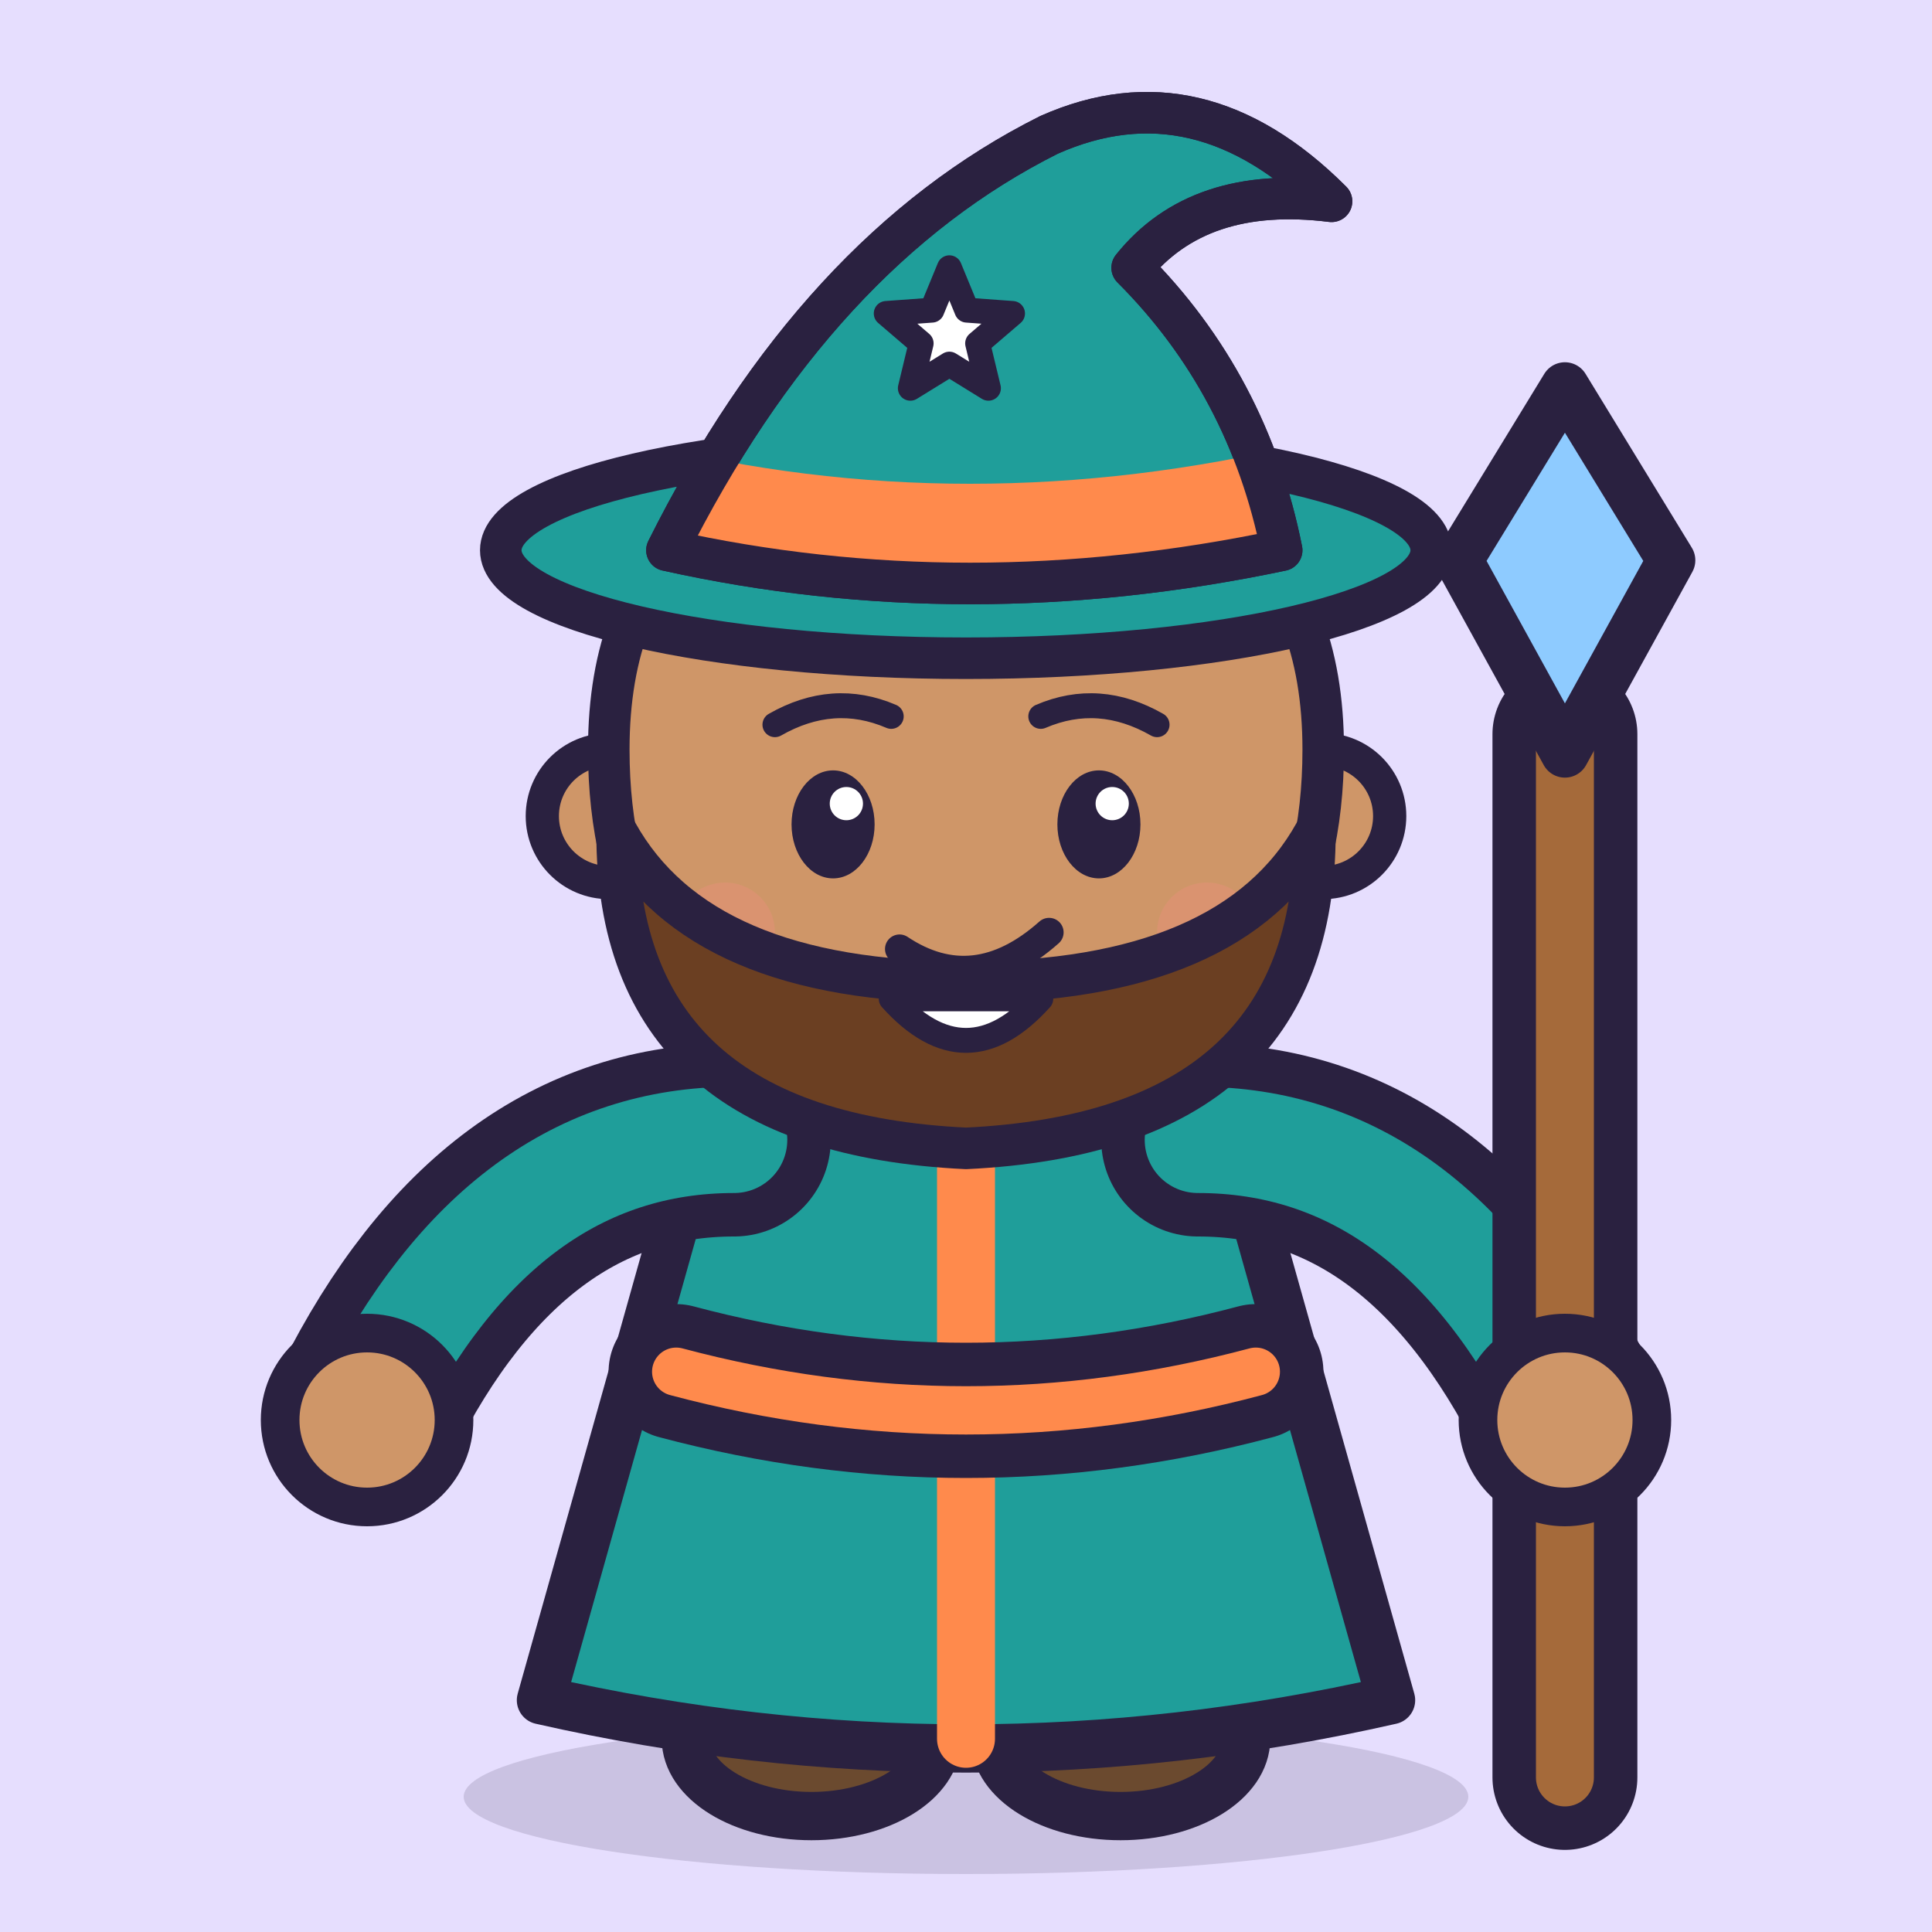
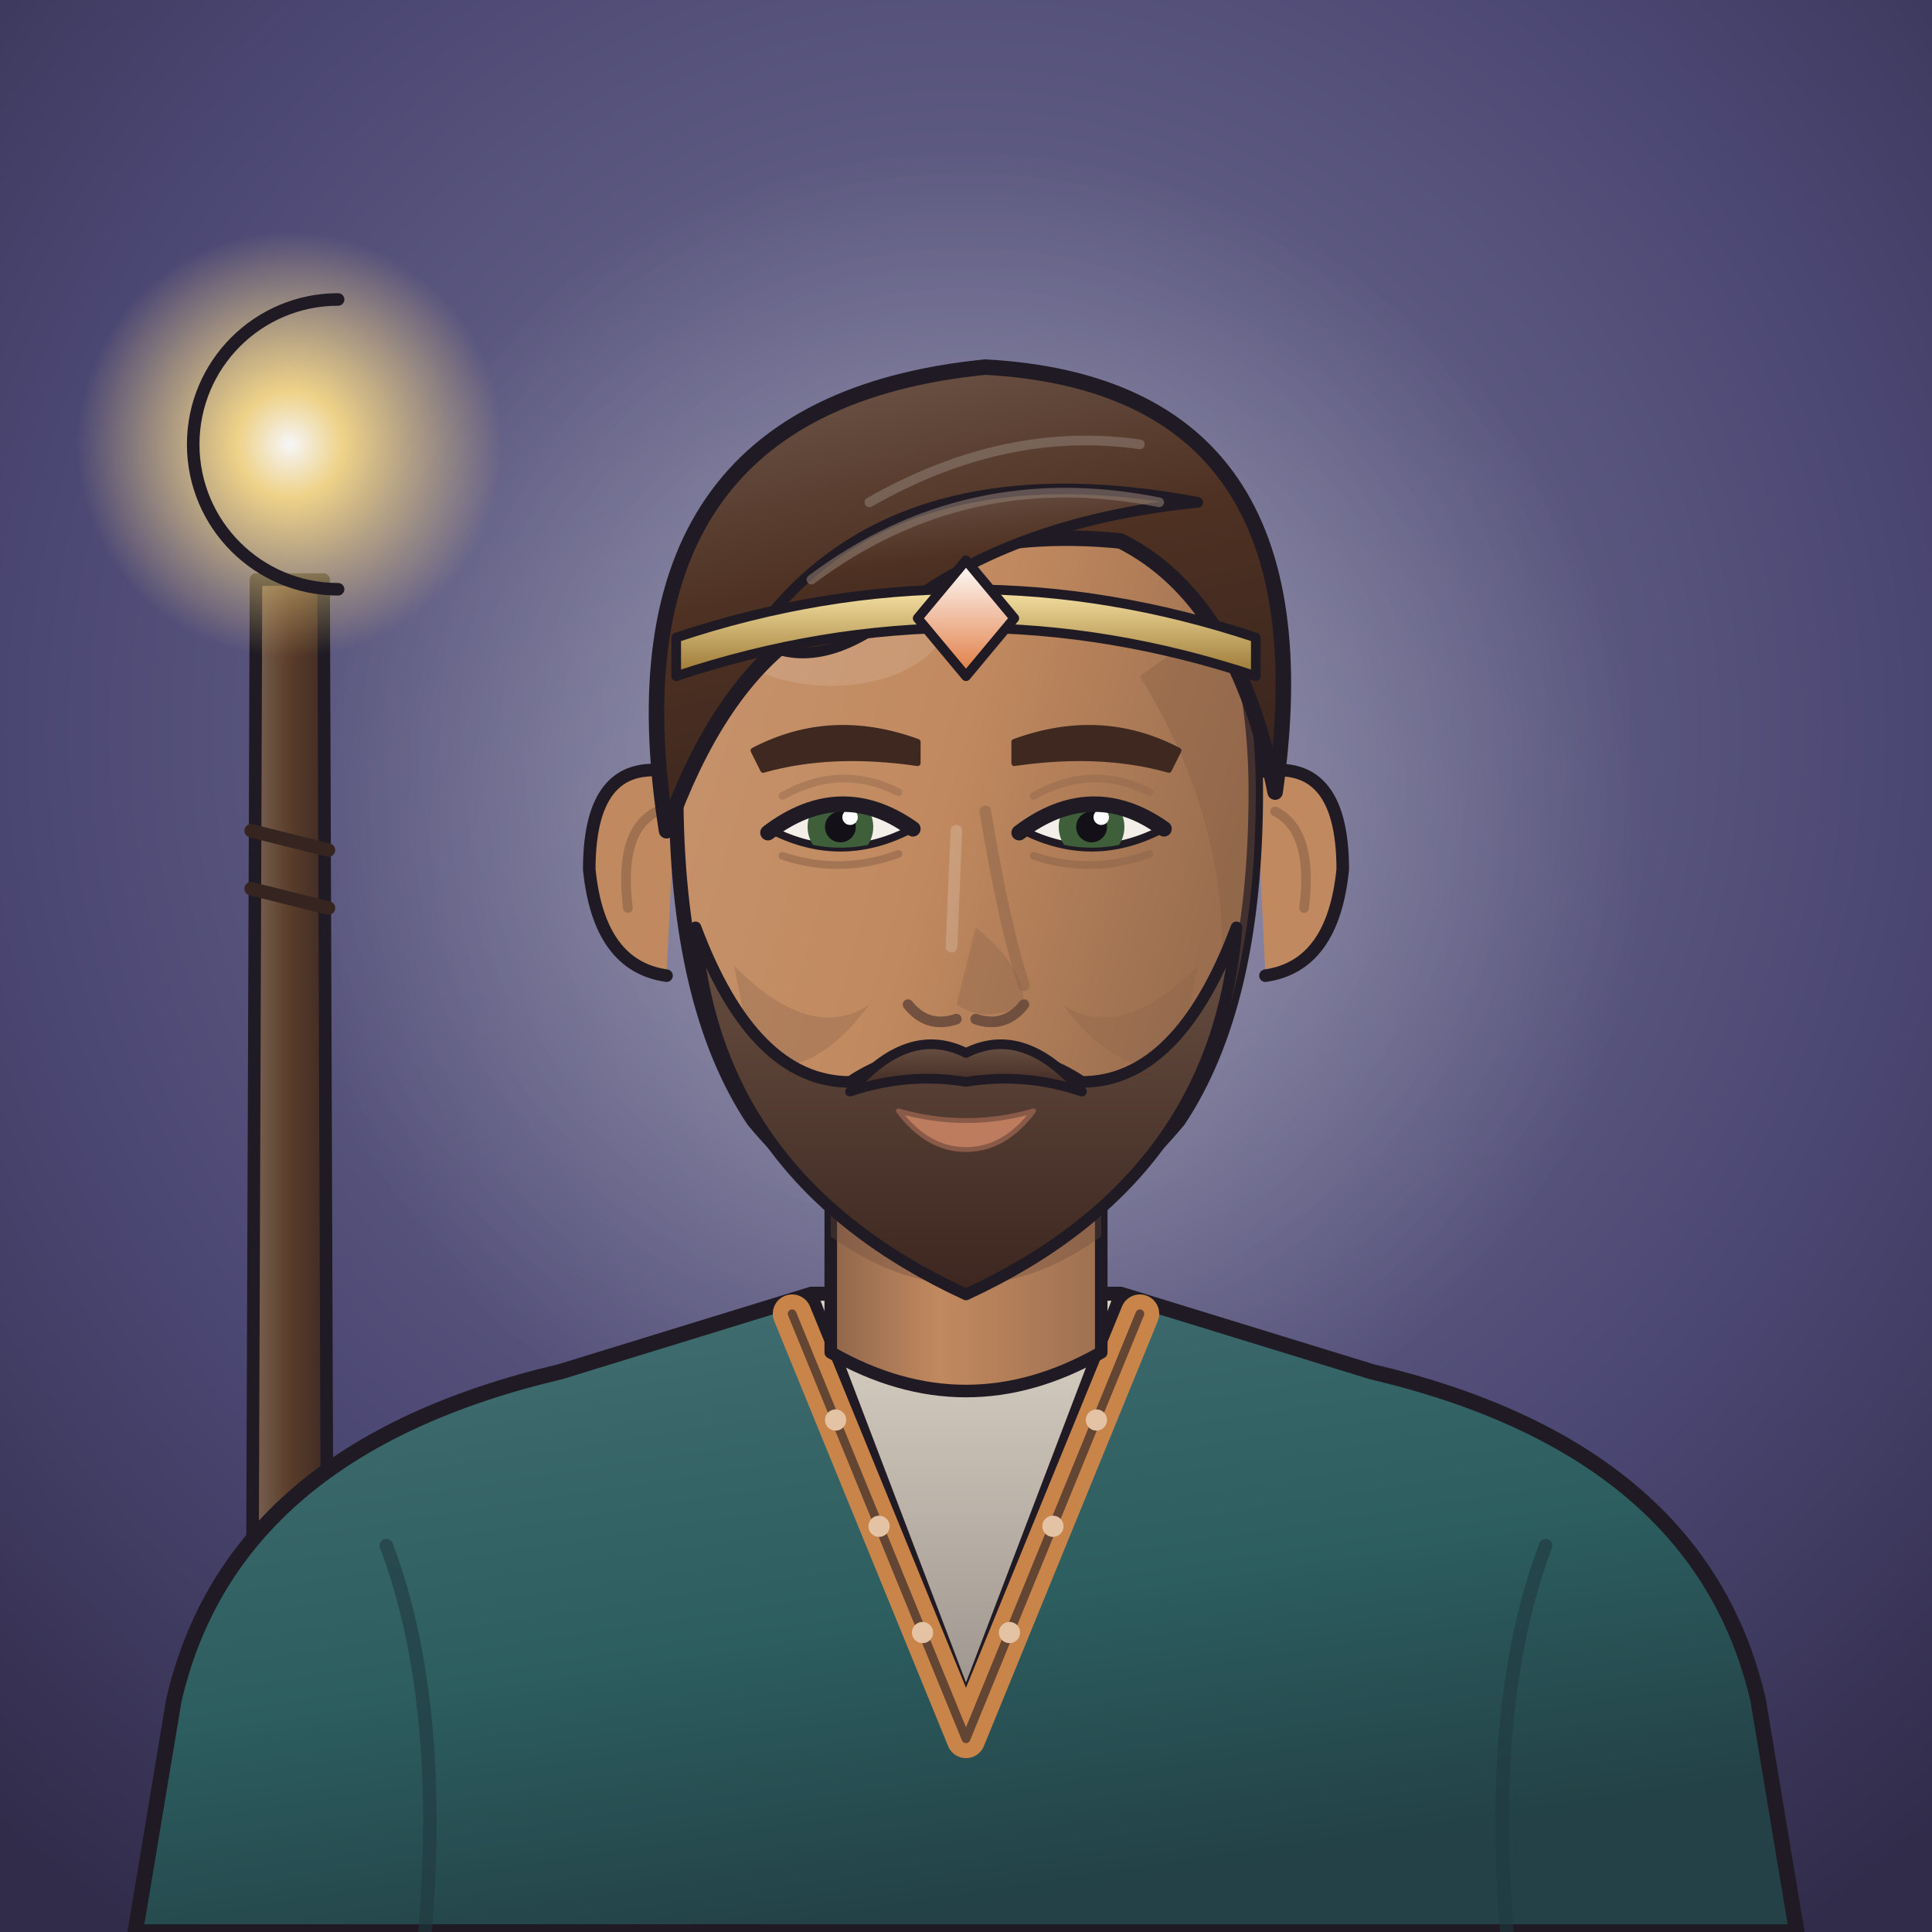
<svg xmlns="http://www.w3.org/2000/svg" viewBox="0 0 200 200" role="img" aria-label="Mage avatar">
-   <rect width="200" height="200" fill="#e6defe" />
-   <ellipse cx="100" cy="186" rx="52" ry="8" fill="#2a2140" opacity=".15" />
-   <g transform="translate(100 112) scale(.86) translate(-100 -122)" />
-   <ellipse cx="84" cy="180" rx="13" ry="8" fill="#6b4a2f" stroke="#2a2140" stroke-width="5" stroke-linejoin="round" stroke-linecap="round" />
-   <g transform="translate(200 0) scale(-1 1)">
-     <ellipse cx="84" cy="180" rx="13" ry="8" fill="#6b4a2f" stroke="#2a2140" stroke-width="5" stroke-linejoin="round" stroke-linecap="round" />
+   <defs>
+     <radialGradient id="magem3g1" cx="0.5" cy="0.38" r="0.75">
+       <stop offset="0" stop-color="#787596" stop-opacity="1" />
+       <stop offset="0.65" stop-color="#4b4773" stop-opacity="1" />
+       <stop offset="1" stop-color="#312c4a" stop-opacity="1" />
+     </radialGradient>
+     <radialGradient id="magem3g2" cx="0.5" cy="0.5" r="0.5">
+       <stop offset="0" stop-color="#ffffff" stop-opacity="0.35" />
+       <stop offset="1" stop-color="#ffffff" stop-opacity="0" />
+     </radialGradient>
+     <linearGradient id="magem3g3" x1="0" y1="0" x2="1" y2="0">
+       <stop offset="0" stop-color="#7b6455" />
+       <stop offset="0.5" stop-color="#5a3d2a" />
+       <stop offset="1" stop-color="#3d2923" />
+     </linearGradient>
+     <radialGradient id="magem3g4" cx="0.5" cy="0.5" r="0.5">
+       <stop offset="0" stop-color="#ffffff" stop-opacity="0.95" />
+       <stop offset="0.25" stop-color="#ffe08a" stop-opacity="0.9" />
+       <stop offset="1" stop-color="#ffe08a" stop-opacity="0" />
+     </radialGradient>
+     <linearGradient id="magem3g5" x1="0" y1="0" x2="1" y2="1">
+       <stop offset="0" stop-color="#f2dc9a" />
+       <stop offset="1" stop-color="#8a6a2c" />
+     </linearGradient>
+     <linearGradient id="magem3g6" x1="0" y1="0" x2="1" y2="1">
+       <stop offset="0" stop-color="#fff7d6" />
+       <stop offset="1" stop-color="#ffe08a" />
+     </linearGradient>
+     <linearGradient id="magem3g7" x1="0" y1="0" x2="0" y2="1">
+       <stop offset="0" stop-color="#695043" />
+       <stop offset="0.6" stop-color="#4e3122" />
+       <stop offset="1" stop-color="#39241e" />
+     </linearGradient>
+     <linearGradient id="magem3g8" x1="0" y1="0" x2="0.4" y2="1">
+       <stop offset="0" stop-color="#457072" />
+       <stop offset="0.6" stop-color="#2c5d5f" />
+       <stop offset="1" stop-color="#234146" />
+     </linearGradient>
+     <linearGradient id="magem3g9" x1="0" y1="0" x2="0" y2="1">
+       <stop offset="0" stop-color="#dcd4c6" />
+       <stop offset="1" stop-color="#9d948e" />
+     </linearGradient>
+     <linearGradient id="magem3g10" x1="0" y1="0" x2="1" y2="0">
+       <stop offset="0" stop-color="#90664b" />
+       <stop offset="0.4" stop-color="#c1895f" />
+       <stop offset="1" stop-color="#9e7051" />
+     </linearGradient>
+     <linearGradient id="magem3g11" x1="0" y1="0" x2="1" y2="0.4">
+       <stop offset="0" stop-color="#c7956f" />
+       <stop offset="0.55" stop-color="#c1895f" />
+       <stop offset="1" stop-color="#9a6e4f" />
+     </linearGradient>
+     <clipPath id="magem3c12">
+       <path d="M70 82Q70 48 100 46Q130 48 130 82Q130 104 122 116Q112 128 100 129Q88 128 78 116Q70 104 70 82Z" />
+     </clipPath>
+     <clipPath id="magem3c13">
+       <path d="M80 86Q87 81 94 86Q87 89.5 80 86Z" />
+     </clipPath>
+     <clipPath id="magem3c14">
+       <path d="M106 86Q113 81 120 86Q113 89.5 106 86Z" />
+     </clipPath>
+     <linearGradient id="magem3g15" x1="0" y1="0" x2="0" y2="1">
+       <stop offset="0" stop-color="#695043" />
+       <stop offset="1" stop-color="#3c261f" />
+     </linearGradient>
+     <linearGradient id="magem3g16" x1="0" y1="0" x2="0.3" y2="1">
+       <stop offset="0" stop-color="#715a4e" />
+       <stop offset="0.5" stop-color="#4e3122" />
+       <stop offset="1" stop-color="#3c261f" />
+     </linearGradient>
+     <linearGradient id="magem3g17" x1="0" y1="0" x2="0" y2="1">
+       <stop offset="0" stop-color="#f6e2a4" />
+       <stop offset="1" stop-color="#9a7632" />
+     </linearGradient>
+     <linearGradient id="magem3g18" x1="0" y1="0" x2="0" y2="1">
+       <stop offset="0" stop-color="#ffffff" />
+       <stop offset="1" stop-color="#e07a40" />
+     </linearGradient>
+   </defs>
+   <rect width="200" height="200" fill="url(#magem3g1)" />
+   <circle cx="100" cy="86" r="70" fill="url(#magem3g2)" />
+   <g>
+     <path d="M26.5 60L33.5 60L34 200L26 200Z" fill="url(#magem3g3)" stroke="#1f1a24" stroke-width="1.3" stroke-linejoin="round" stroke-linecap="round" />
+     <path d="M26 86L34 88" fill="none" stroke="#362421" stroke-width="1.4" stroke-linecap="round" stroke-linejoin="round" opacity="1" />
+     <path d="M26 92L34 94" fill="none" stroke="#362421" stroke-width="1.4" stroke-linecap="round" stroke-linejoin="round" opacity="1" />
+     <circle cx="30" cy="46" r="22" fill="url(#magem3g4)" />
+     <path d="M35 31A15 15 0 1 0 35 61A11 11 0 1 1 35 31Z" fill="url(#magem3g6)" stroke="#1f1a24" stroke-width="1.3" stroke-linejoin="round" stroke-linecap="round" />
  </g>
-   <path d="M74 112Q100 102 126 112L144 176Q100 186 56 176Z" fill="#1f9e9a" stroke="#2a2140" stroke-width="5" stroke-linejoin="round" stroke-linecap="round" />
-   <path d="M100 110V180" fill="none" stroke="#ff8a4c" stroke-width="6" stroke-linecap="round" stroke-linejoin="round" />
-   <path d="M70 142Q100 150 130 142" fill="none" stroke="#2a2140" stroke-width="14" stroke-linecap="round" stroke-linejoin="round" />
-   <path d="M70 142Q100 150 130 142" fill="none" stroke="#ff8a4c" stroke-width="5" stroke-linecap="round" stroke-linejoin="round" />
-   <path d="M76 118Q52 118 38 146" fill="none" stroke="#2a2140" stroke-width="20" stroke-linecap="round" stroke-linejoin="round" />
-   <path d="M76 118Q52 118 38 146" fill="none" stroke="#1f9e9a" stroke-width="11" stroke-linecap="round" stroke-linejoin="round" />
-   <circle cx="38" cy="147" r="9" fill="#cf9668" stroke="#2a2140" stroke-width="4" stroke-linejoin="round" stroke-linecap="round" />
-   <path d="M124 118Q148 118 162 146" fill="none" stroke="#2a2140" stroke-width="20" stroke-linecap="round" stroke-linejoin="round" />
-   <path d="M124 118Q148 118 162 146" fill="none" stroke="#1f9e9a" stroke-width="11" stroke-linecap="round" stroke-linejoin="round" />
-   <path d="M162 76V184" fill="none" stroke="#2a2140" stroke-width="15" stroke-linecap="round" stroke-linejoin="round" />
-   <path d="M162 76V184" fill="none" stroke="#a56a3a" stroke-width="6" stroke-linecap="round" stroke-linejoin="round" />
-   <path d="M162 40L173 58L162 78L151 58Z" fill="#8ecbff" stroke="#2a2140" stroke-width="5" stroke-linejoin="round" stroke-linecap="round" />
-   <circle cx="162" cy="147" r="9" fill="#cf9668" stroke="#2a2140" stroke-width="4" stroke-linejoin="round" stroke-linecap="round" />
-   <g transform="translate(100 112) scale(.86) translate(-100 -122)">
-     <circle cx="57" cy="90" r="8" fill="#cf9668" stroke="#2a2140" stroke-width="4" stroke-linejoin="round" stroke-linecap="round" />
-     <circle cx="143" cy="90" r="8" fill="#cf9668" stroke="#2a2140" stroke-width="4" stroke-linejoin="round" stroke-linecap="round" />
-     <path d="M57 82Q57 46 100 46Q143 46 143 82Q143 110 120 122Q100 129 80 122Q57 110 57 82Z" fill="#cf9668" stroke="#2a2140" stroke-width="5" stroke-linejoin="round" stroke-linecap="round" />
-     <circle cx="71" cy="104" r="6" fill="#ff8a8d" opacity=".22" />
-     <circle cx="129" cy="104" r="6" fill="#ff8a8d" opacity=".22" />
-     <ellipse cx="84" cy="91" rx="5" ry="6.5" fill="#2a2140" />
-     <circle cx="85.6" cy="88.5" r="2" fill="#fff" />
-     <ellipse cx="116" cy="91" rx="5" ry="6.5" fill="#2a2140" />
-     <circle cx="117.6" cy="88.5" r="2" fill="#fff" />
-     <path d="M77 79Q84 75 91 78M109 78Q116 75 123 79" fill="none" stroke="#2a2140" stroke-width="3" stroke-linecap="round" stroke-linejoin="round" />
-     <path d="M92 106Q101 112 110 104" fill="none" stroke="#2a2140" stroke-width="3.5" stroke-linecap="round" stroke-linejoin="round" />
-     <path d="M58 92Q58 128 100 130Q142 128 142 92Q132 110 100 110Q68 110 58 92Z" fill="#6b3f22" stroke="#2a2140" stroke-width="5" stroke-linejoin="round" stroke-linecap="round" />
-     <path d="M91 112Q100 122 109 112Z" fill="#fff" stroke="#2a2140" stroke-width="3" stroke-linejoin="round" stroke-linecap="round" />
-     <ellipse cx="100" cy="58" rx="56" ry="13" fill="#1f9e9a" stroke="#2a2140" stroke-width="5" stroke-linejoin="round" stroke-linecap="round" />
-     <clipPath id="h3">
-       <path d="M64 58Q82 22 110 8Q128 0 144 16Q128 14 120 24Q134 38 138 58Q100 66 64 58Z" />
-     </clipPath>
-     <path d="M64 58Q82 22 110 8Q128 0 144 16Q128 14 120 24Q134 38 138 58Q100 66 64 58Z" fill="#1f9e9a" stroke="#2a2140" stroke-width="5" stroke-linejoin="round" stroke-linecap="round" />
-     <g clip-path="url(#h3)">
-       <path d="M60 50Q100 60 142 50" fill="none" stroke="#ff8a4c" stroke-width="10" stroke-linecap="round" stroke-linejoin="round" />
-     </g>
-     <path d="M64 58Q82 22 110 8Q128 0 144 16Q128 14 120 24Q134 38 138 58Q100 66 64 58Z" fill="none" stroke="none" stroke-width="0" stroke-linecap="round" stroke-linejoin="round" />
-     <path d="M64 58Q82 22 110 8Q128 0 144 16Q128 14 120 24Q134 38 138 58Q100 66 64 58Z" fill="none" stroke="#2a2140" stroke-width="5" stroke-linejoin="round" />
-     <polygon points="98.0,24.0 100.1,29.1 105.6,29.5 101.4,33.1 102.7,38.5 98.0,35.6 93.3,38.5 94.6,33.1 90.4,29.5 95.9,29.1" fill="#fff" stroke="#2a2140" stroke-width="3" stroke-linejoin="round" stroke-linecap="round" />
+   <path d="M14 200L18 176Q24 150 58 142L84 134H116L142 142Q176 150 182 176L186 200Z" fill="url(#magem3g8)" stroke="#1f1a24" stroke-width="1.6" stroke-linejoin="round" stroke-linecap="round" />
+   <path d="M84 134L100 176L116 134Z" fill="url(#magem3g9)" stroke="#1f1a24" stroke-width="1.3" stroke-linejoin="round" stroke-linecap="round" />
+   <path d="M82 136L100 180L118 136" fill="none" stroke="#c9844a" stroke-width="4" stroke-linecap="round" stroke-linejoin="round" opacity="1" />
+   <path d="M82 136L100 180L118 136" fill="none" stroke="#1f1a24" stroke-width="0.9" stroke-linecap="round" stroke-linejoin="round" opacity="0.6" />
+   <circle cx="86.5" cy="147.0" r="1.1" fill="#e4c2a4" />
+   <circle cx="113.5" cy="147.0" r="1.1" fill="#e4c2a4" />
+   <circle cx="91.0" cy="158.0" r="1.1" fill="#e4c2a4" />
+   <circle cx="109.0" cy="158.0" r="1.1" fill="#e4c2a4" />
+   <circle cx="95.5" cy="169.0" r="1.1" fill="#e4c2a4" />
+   <circle cx="104.5" cy="169.0" r="1.1" fill="#e4c2a4" />
+   <path d="M40 160Q46 176 44 200M160 160Q154 176 156 200" fill="none" stroke="#20393f" stroke-width="1.4" stroke-linecap="round" stroke-linejoin="round" opacity="0.6" />
+   <path d="M86 112L86 140Q100 148 114 140L114 112Z" fill="url(#magem3g10)" stroke="#1f1a24" stroke-width="1.3" stroke-linejoin="round" stroke-linecap="round" />
+   <path d="M86 118Q100 134 114 118L114 128Q100 138 86 128Z" fill="#6a4a3c" opacity="0.35" />
+   <path d="M70 80Q61 78 61 90Q62 100 69 101" fill="#c1895f" stroke="#1f1a24" stroke-width="1.3" stroke-linejoin="round" stroke-linecap="round" />
+   <path d="M68 84Q64 86 65 94" fill="none" stroke="#90664b" stroke-width="1" stroke-linecap="round" stroke-linejoin="round" opacity="0.7" />
+   <path d="M130 80Q139 78 139 90Q138 100 131 101" fill="#c1895f" stroke="#1f1a24" stroke-width="1.3" stroke-linejoin="round" stroke-linecap="round" />
+   <path d="M132 84Q136 86 135 94" fill="none" stroke="#90664b" stroke-width="1" stroke-linecap="round" stroke-linejoin="round" opacity="0.7" />
+   <path d="M70 82Q70 48 100 46Q130 48 130 82Q130 104 122 116Q112 128 100 129Q88 128 78 116Q70 104 70 82Z" fill="url(#magem3g11)" stroke="#1f1a24" stroke-width="1.5" stroke-linejoin="round" stroke-linecap="round" />
+   <g clip-path="url(#magem3c12)">
+     <path d="M118 70Q134 96 120 124L132 124L132 60Z" fill="#845d46" opacity="0.35" />
+     <path d="M76 100Q84 108 90 104Q84 112 78 110Z" fill="#8c644a" opacity="0.35" />
+     <path d="M124 100Q116 108 110 104Q116 112 122 110Z" fill="#8c644a" opacity="0.35" />
+     <ellipse cx="86" cy="64" rx="12" ry="7" fill="#ffffff" opacity=".12" />
  </g>
+   <path d="M80 86Q87 81 94 86Q87 89.5 80 86Z" fill="#f3efe8" stroke="#1f1a24" stroke-width="0.8" stroke-linejoin="round" stroke-linecap="round" />
+   <g clip-path="url(#magem3c13)">
+     <circle cx="87" cy="85.6" r="3.4" fill="#3f5f3a" />
+     <circle cx="87" cy="85.6" r="1.6" fill="#141018" />
+     <circle cx="88" cy="84.6" r=".8" fill="#ffffff" />
+   </g>
+   <path d="M79.5 86.2Q87 80.5 94.5 85.8" fill="none" stroke="#1f1a24" stroke-width="1.6" stroke-linecap="round" stroke-linejoin="round" opacity="1" />
+   <path d="M81 88.6Q87 90.6 93 88.4" fill="none" stroke="#90664b" stroke-width="0.8" stroke-linecap="round" stroke-linejoin="round" opacity="0.6" />
+   <path d="M81 82.4Q87 79 93 82" fill="none" stroke="#90664b" stroke-width="0.8" stroke-linecap="round" stroke-linejoin="round" opacity="0.45" />
+   <path d="M106 86Q113 81 120 86Q113 89.5 106 86Z" fill="#f3efe8" stroke="#1f1a24" stroke-width="0.8" stroke-linejoin="round" stroke-linecap="round" />
+   <g clip-path="url(#magem3c14)">
+     <circle cx="113" cy="85.6" r="3.4" fill="#3f5f3a" />
+     <circle cx="113" cy="85.6" r="1.6" fill="#141018" />
+     <circle cx="114" cy="84.6" r=".8" fill="#ffffff" />
+   </g>
+   <path d="M105.5 86.2Q113 80.5 120.5 85.8" fill="none" stroke="#1f1a24" stroke-width="1.6" stroke-linecap="round" stroke-linejoin="round" opacity="1" />
+   <path d="M107 88.6Q113 90.6 119 88.4" fill="none" stroke="#90664b" stroke-width="0.8" stroke-linecap="round" stroke-linejoin="round" opacity="0.6" />
+   <path d="M107 82.4Q113 79 119 82" fill="none" stroke="#90664b" stroke-width="0.8" stroke-linecap="round" stroke-linejoin="round" opacity="0.45" />
+   <path d="M78 77.7Q86 73.5 95 76.8L95 79.0Q86 77.7 79 79.7Z" fill="#3f2820" stroke="#3f2820" stroke-width="0.6" stroke-linejoin="round" stroke-linecap="round" />
+   <path d="M122 77.7Q114 73.5 105 76.8L105 79.0Q114 77.7 121 79.7Z" fill="#3f2820" stroke="#3f2820" stroke-width="0.6" stroke-linejoin="round" stroke-linecap="round" />
+   <path d="M102 84Q104 96 106 102" fill="none" stroke="#90664b" stroke-width="1.2" stroke-linecap="round" stroke-linejoin="round" opacity="0.55" />
+   <path d="M101 96Q106 100 106 104Q102 106 99 104Z" fill="#845d46" opacity="0.3" />
+   <path d="M94 104Q96 106.5 99 105.5M106 104Q104 106.5 101 105.5" fill="none" stroke="#6a4a3c" stroke-width="1.1" stroke-linecap="round" stroke-linejoin="round" opacity="0.9" />
+   <path d="M99 86L98.5 98" fill="none" stroke="#ffffff" stroke-width="1.2" stroke-linecap="round" stroke-linejoin="round" opacity="0.18" />
+   <path d="M91 114Q96 112 100 113Q104 112 109 114Q104 115.6 100 115.4Q96 115.6 91 114Z" fill="#9b6650" stroke="#815546" stroke-width="0.6" stroke-linejoin="round" stroke-linecap="round" />
+   <path d="M92 114.4Q100 116 108 114.4Q104 119.4 100 119.4Q96 119.4 92 114.4Z" fill="#bd7c5e" stroke="#8a5a49" stroke-width="0.5" stroke-linejoin="round" stroke-linecap="round" />
+   <path d="M96 117.6Q100 118.6 104 117.6" fill="none" stroke="#ffffff" stroke-width="0.8" stroke-linecap="round" stroke-linejoin="round" opacity="0.25" />
+   <path d="M72 96Q74 122 100 134Q126 122 128 96Q122 112 112 112Q106 108 100 110Q94 108 88 112Q78 112 72 96Z" fill="url(#magem3g15)" stroke="#1f1a24" stroke-width="1.2" stroke-linejoin="round" stroke-linecap="round" />
+   <path d="M88 113Q94 106 100 109Q106 106 112 113Q106 111 100 112Q94 111 88 113Z" fill="url(#magem3g15)" stroke="#1f1a24" stroke-width="1" stroke-linejoin="round" stroke-linecap="round" />
+   <path d="M93 115Q100 117 107 115Q104 119 100 119Q96 119 93 115Z" fill="#bd7c5e" stroke="#8a5a49" stroke-width="0.5" stroke-linejoin="round" stroke-linecap="round" />
+   <path d="M69 86Q62 42 102 38Q138 40 132 82Q128 62 116 56Q96 54 82 66Q74 72 69 86Z" fill="url(#magem3g16)" stroke="#1f1a24" stroke-width="1.6" stroke-linejoin="round" stroke-linecap="round" />
+   <path d="M78 66Q92 46 124 52Q104 54 92 64Q84 70 78 66Z" fill="url(#magem3g16)" stroke="#1f1a24" stroke-width="1.1" stroke-linejoin="round" stroke-linecap="round" />
+   <path d="M84 60Q100 48 120 52M90 52Q104 44 118 46" fill="none" stroke="#8c796f" stroke-width="1" stroke-linecap="round" stroke-linejoin="round" opacity="0.6" />
+   <path d="M70 66Q100 56 130 66L130 70Q100 60 70 70Z" fill="url(#magem3g17)" stroke="#1f1a24" stroke-width="1" stroke-linejoin="round" stroke-linecap="round" />
+   <path d="M100 58L105 64L100 70L95 64Z" fill="url(#magem3g18)" stroke="#1f1a24" stroke-width="1" stroke-linejoin="round" stroke-linecap="round" />
</svg>
